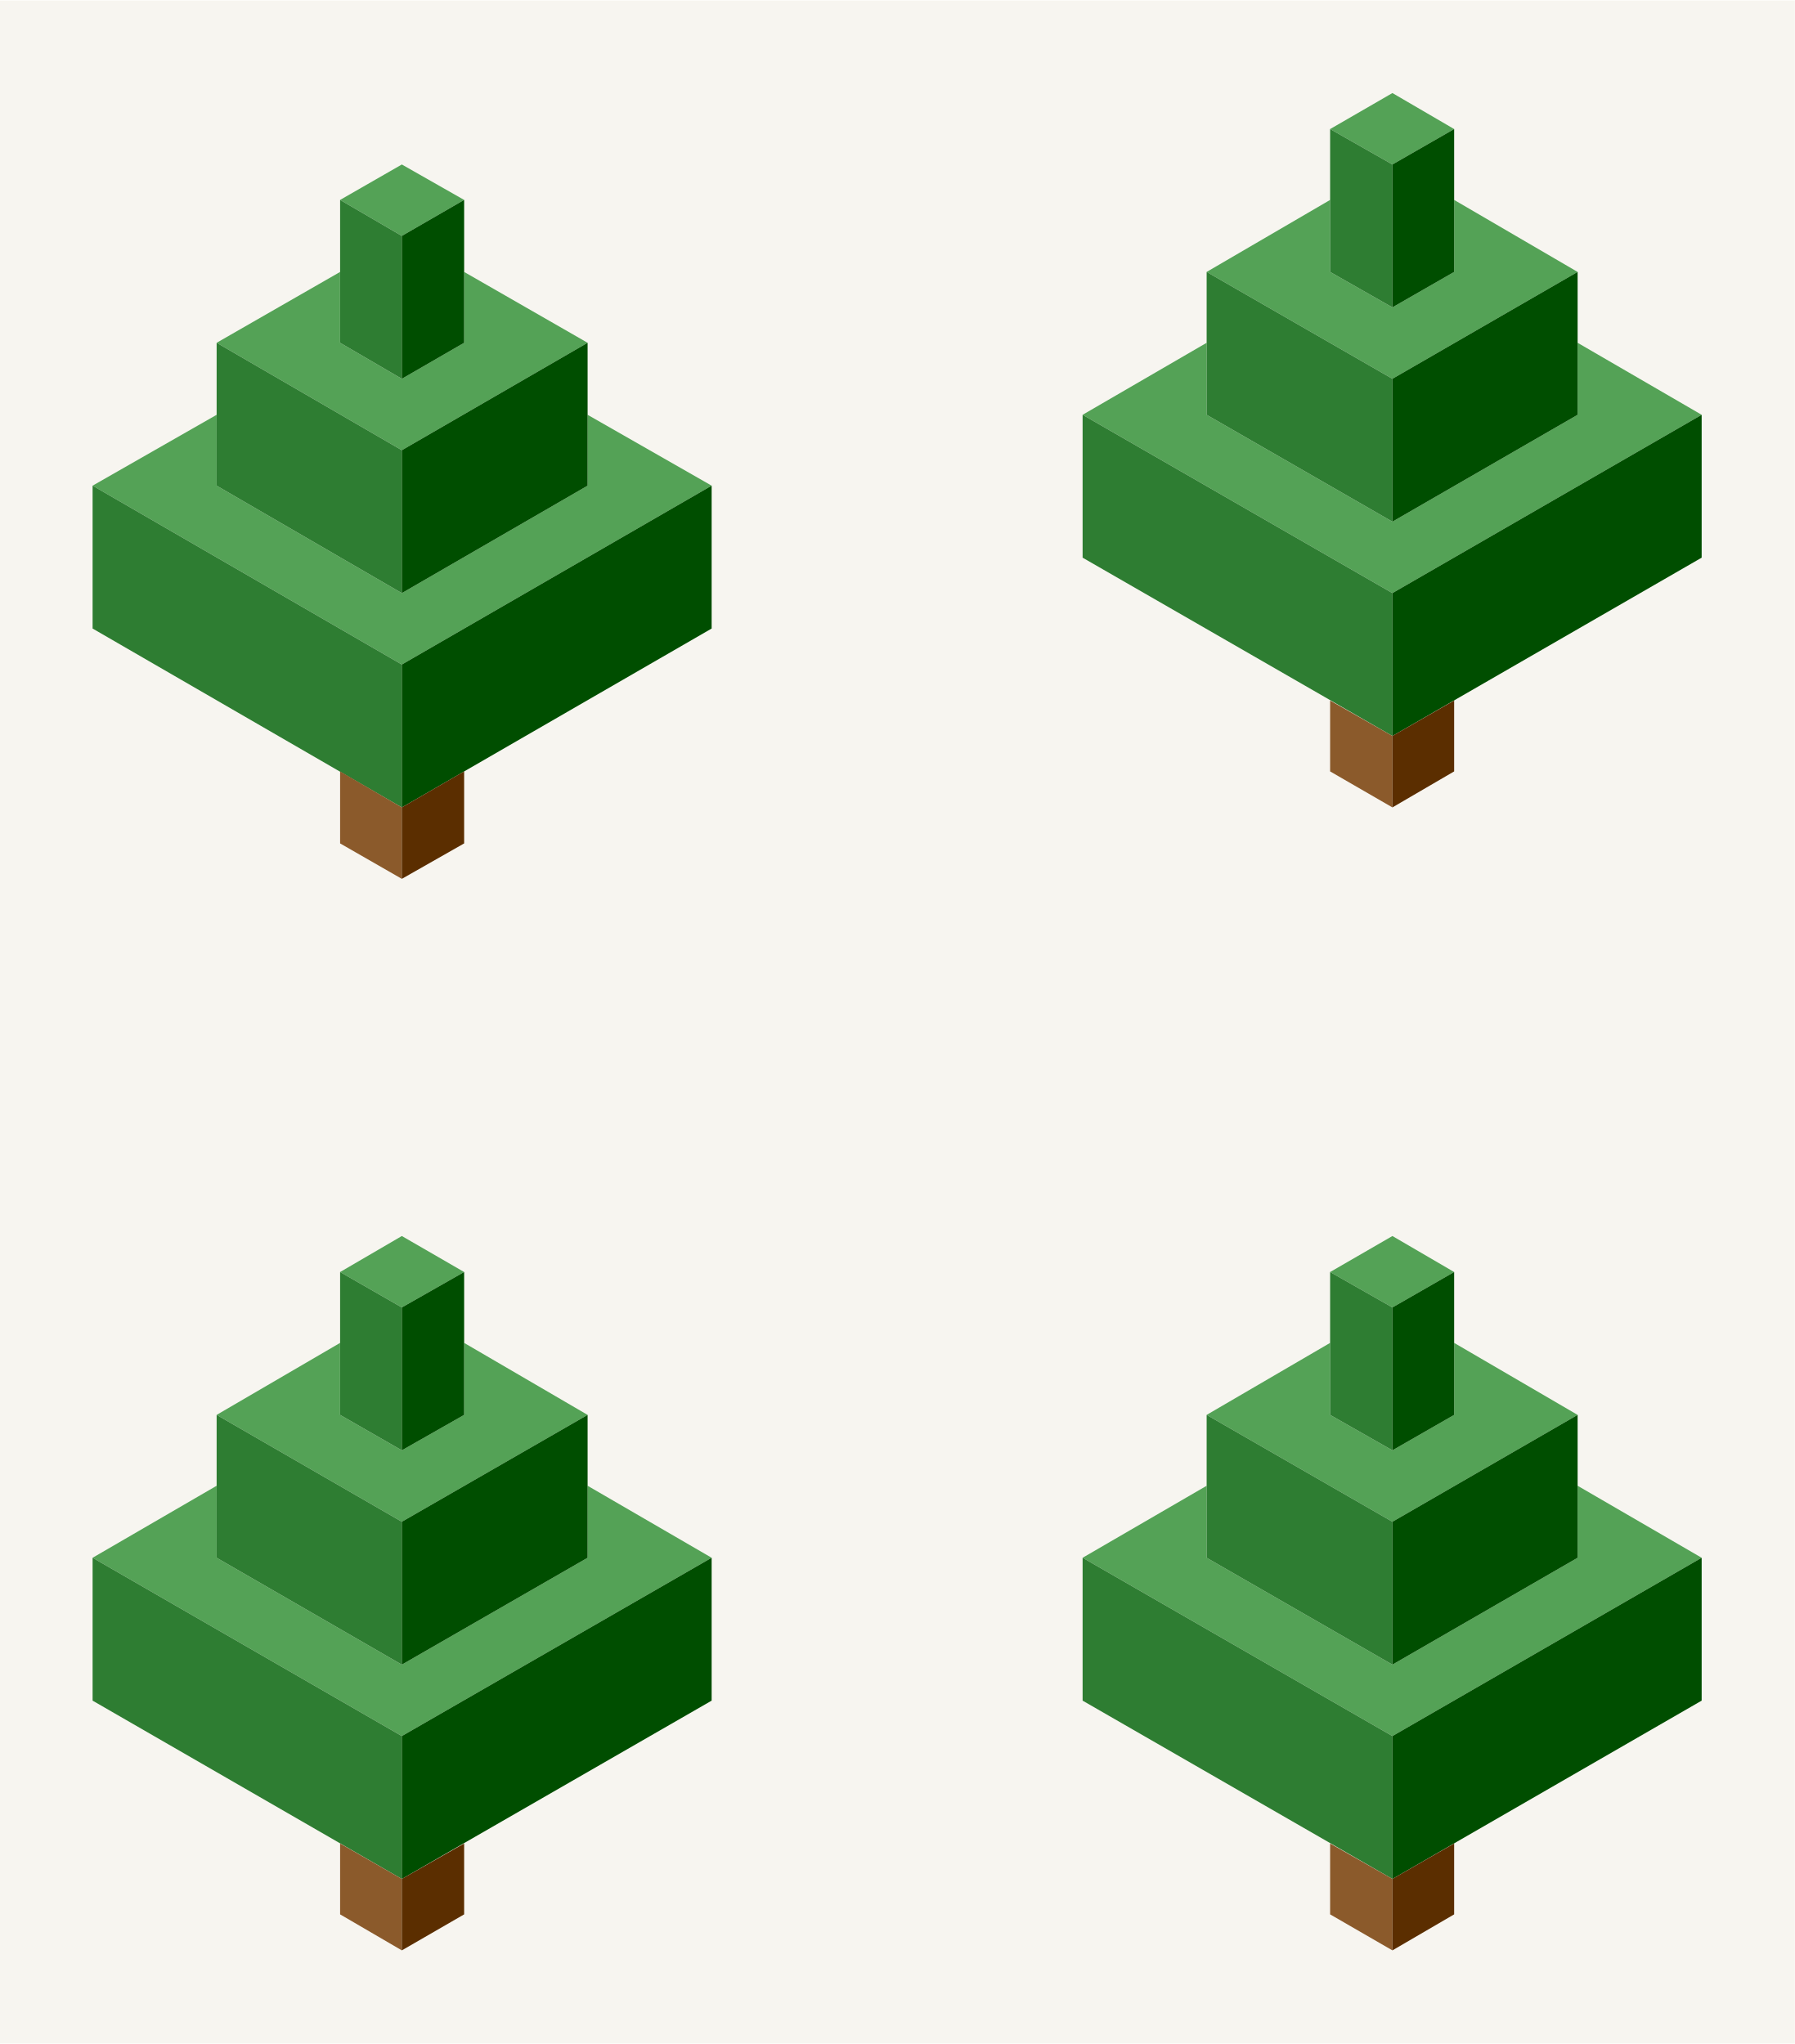
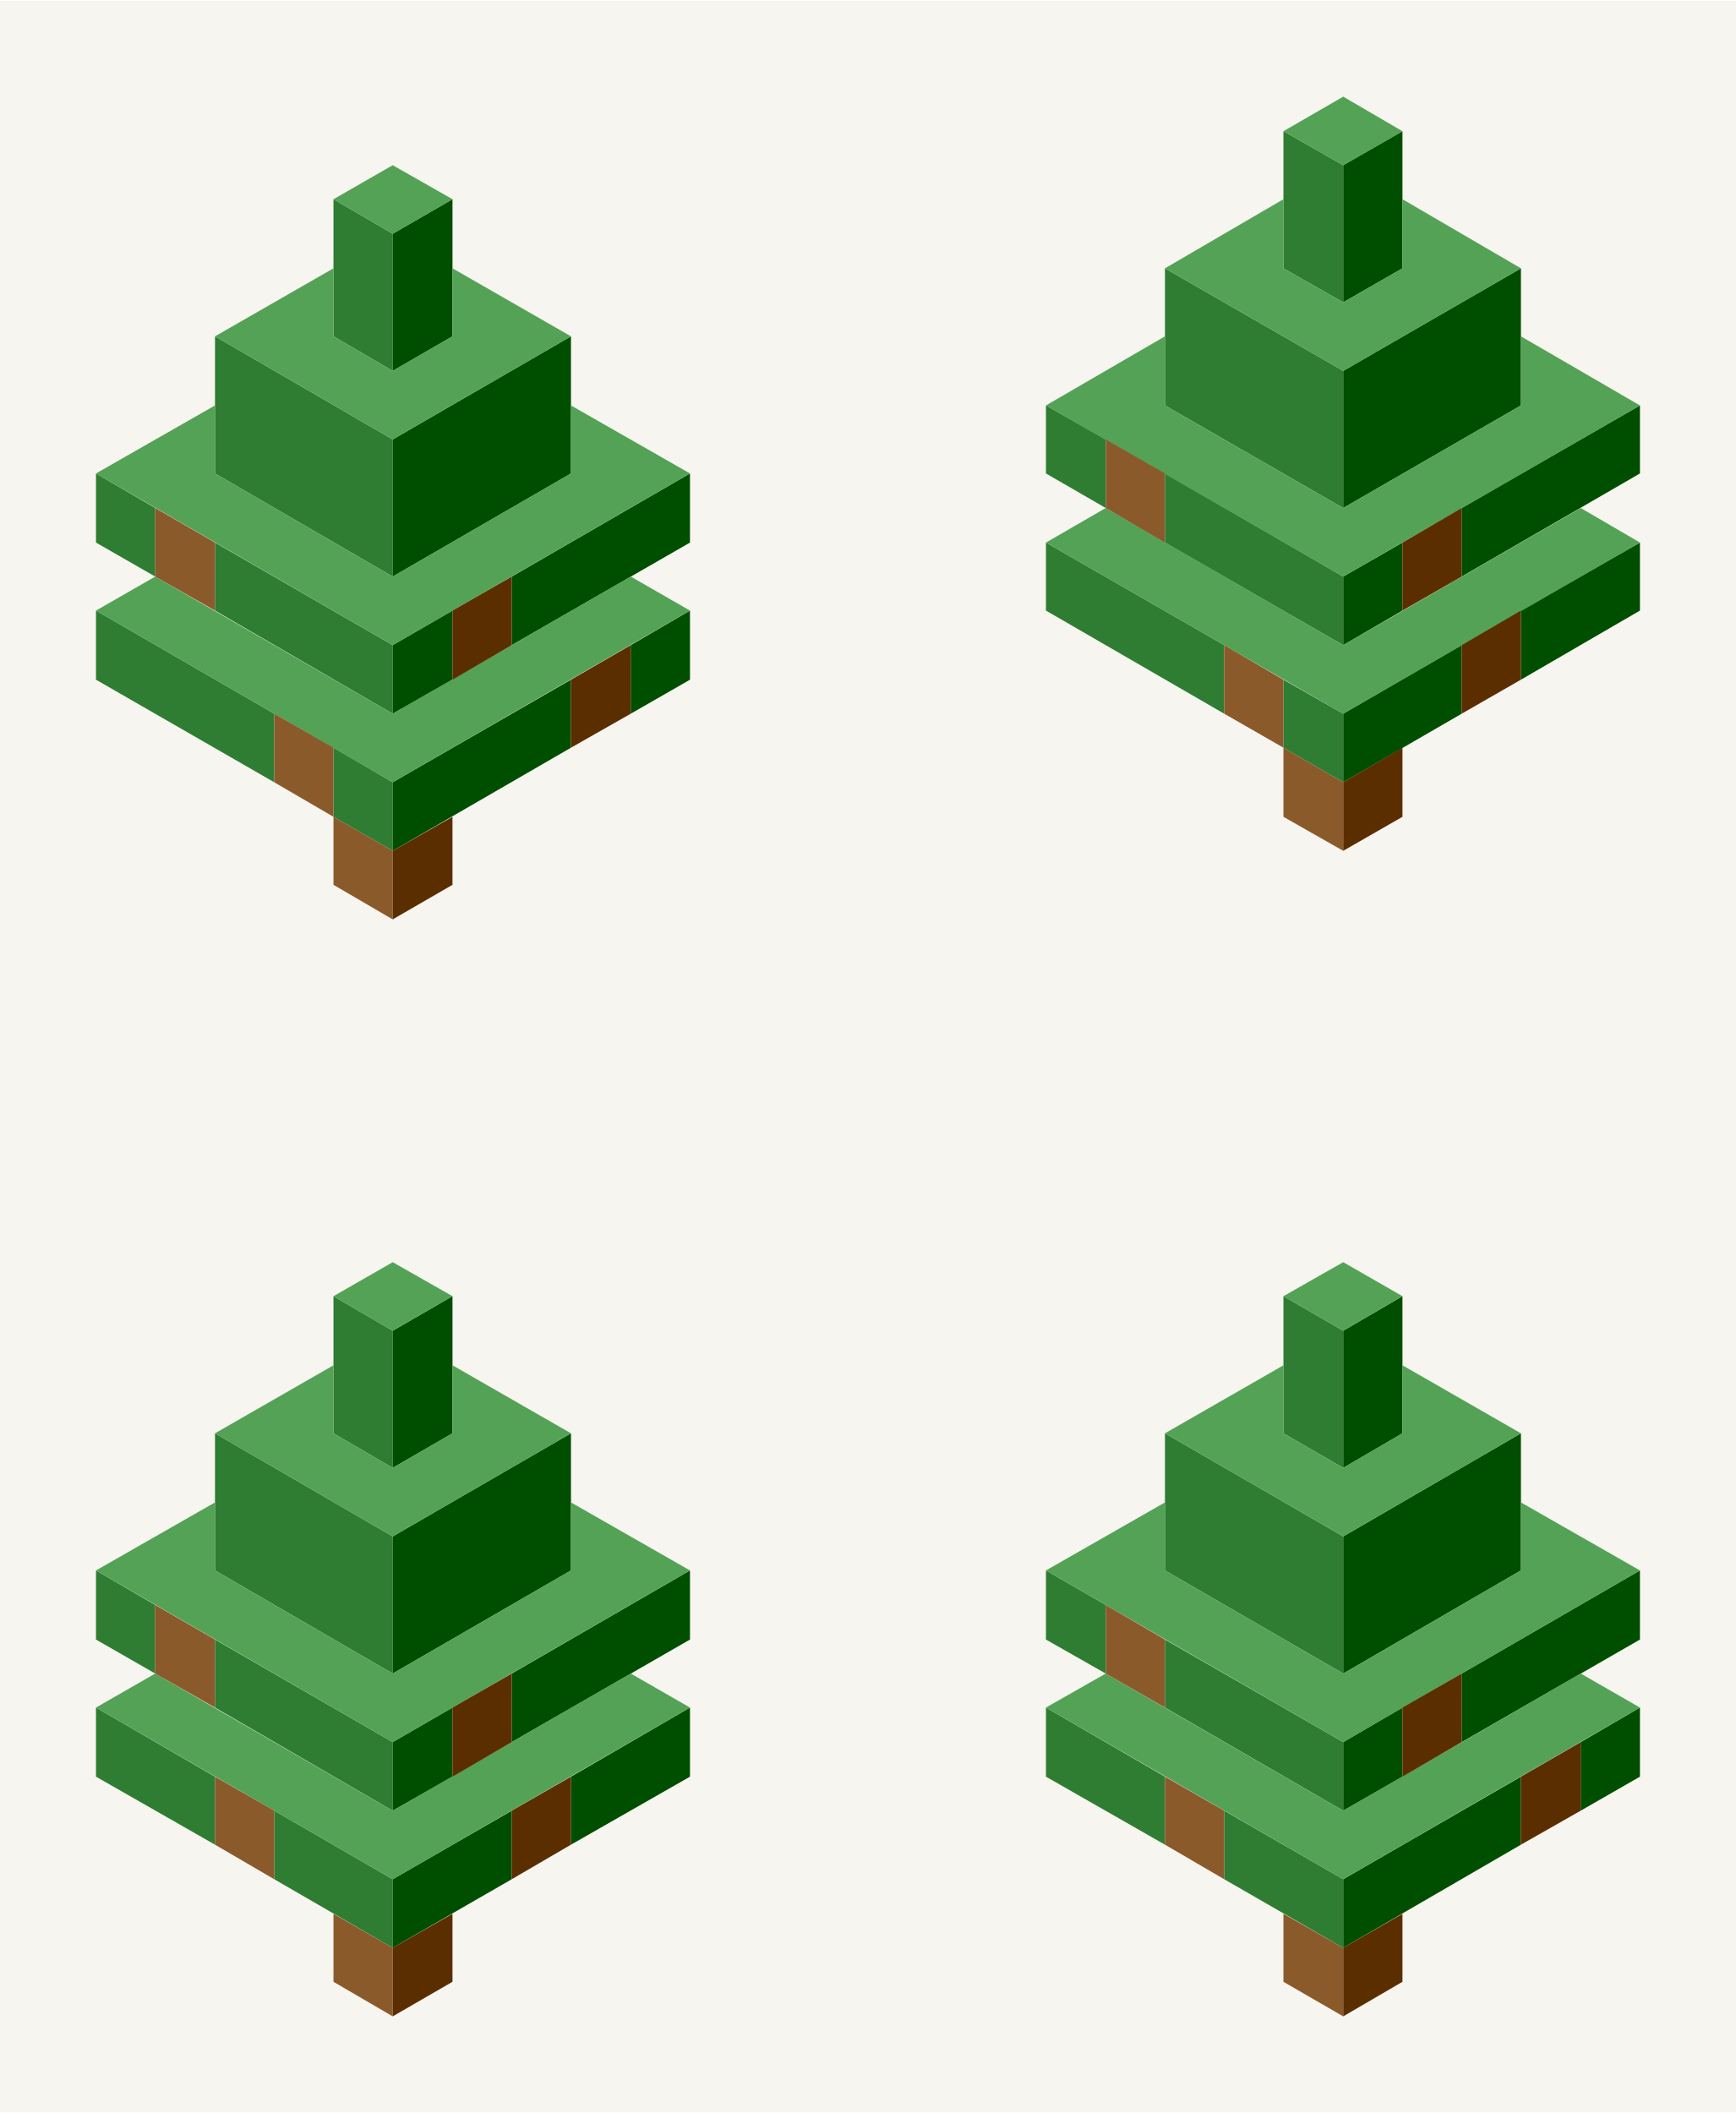
- <svg xmlns="http://www.w3.org/2000/svg" width="640" height="729" viewBox="-0.054 -0.037 3.14 3.575">
-   <rect x="-0.054" y="-0.037" width="3.14" height="3.575" fill="#f7f5f0" />
-   <path fill="#54a256" d="M0.649 1.125L0.108 0.812L0.325 0.688L0.325 0.812L0.649 1L0.974 0.812L0.974 0.688L1.191 0.812ZM0.649 0.625L0.758 0.562L0.758 0.438L0.974 0.562L0.649 0.75L0.325 0.562L0.541 0.438L0.541 0.562ZM0.541 0.312L0.649 0.25L0.758 0.312L0.649 0.375ZM2.382 1L1.84 0.688L2.057 0.562L2.057 0.688L2.382 0.875L2.706 0.688L2.706 0.562L2.923 0.688ZM2.382 0.5L2.49 0.438L2.49 0.312L2.706 0.438L2.382 0.625L2.057 0.438L2.273 0.312L2.273 0.438ZM2.273 0.188L2.382 0.125L2.49 0.188L2.382 0.25ZM0.649 3L0.108 2.688L0.325 2.562L0.325 2.688L0.649 2.875L0.974 2.688L0.974 2.562L1.191 2.688ZM0.649 2.5L0.758 2.438L0.758 2.312L0.974 2.438L0.649 2.625L0.325 2.438L0.541 2.312L0.541 2.438ZM0.541 2.188L0.649 2.125L0.758 2.188L0.649 2.25ZM2.382 3L1.84 2.688L2.057 2.562L2.057 2.688L2.382 2.875L2.706 2.688L2.706 2.562L2.923 2.688ZM2.382 2.5L2.49 2.438L2.49 2.312L2.706 2.438L2.382 2.625L2.057 2.438L2.273 2.312L2.273 2.438ZM2.273 2.188L2.382 2.125L2.49 2.188L2.382 2.25Z" />
-   <path fill="#2e7d32" d="M0.649 1.125L0.649 1.375L0.108 1.062L0.108 0.812ZM0.649 0.625L0.541 0.562L0.541 0.312L0.649 0.375ZM0.649 0.75L0.649 1L0.325 0.812L0.325 0.562ZM2.382 1L2.382 1.25L1.84 0.938L1.84 0.688ZM2.382 0.5L2.273 0.438L2.273 0.188L2.382 0.25ZM2.382 0.625L2.382 0.875L2.057 0.688L2.057 0.438ZM0.649 3L0.649 3.25L0.108 2.938L0.108 2.688ZM0.649 2.5L0.541 2.438L0.541 2.188L0.649 2.25ZM0.649 2.625L0.649 2.875L0.325 2.688L0.325 2.438ZM2.382 3L2.382 3.25L1.84 2.938L1.84 2.688ZM2.382 2.5L2.273 2.438L2.273 2.188L2.382 2.25ZM2.382 2.625L2.382 2.875L2.057 2.688L2.057 2.438Z" />
-   <path fill="#8b5a2b" d="M0.541 1.312L0.649 1.375L0.649 1.5L0.541 1.438ZM2.273 1.188L2.382 1.25L2.382 1.375L2.273 1.312ZM0.541 3.188L0.649 3.25L0.649 3.375L0.541 3.312ZM2.273 3.188L2.382 3.25L2.382 3.375L2.273 3.312Z" />
-   <path fill="#004e00" d="M0.649 1.125L1.191 0.812L1.191 1.062L0.649 1.375ZM0.758 0.562L0.649 0.625L0.649 0.375L0.758 0.312ZM0.974 0.562L0.974 0.812L0.649 1L0.649 0.75ZM2.382 1L2.923 0.688L2.923 0.938L2.382 1.25ZM2.49 0.438L2.382 0.5L2.382 0.25L2.49 0.188ZM2.706 0.438L2.706 0.688L2.382 0.875L2.382 0.625ZM0.649 3L1.191 2.688L1.191 2.938L0.649 3.25ZM0.758 2.438L0.649 2.5L0.649 2.25L0.758 2.188ZM0.974 2.438L0.974 2.688L0.649 2.875L0.649 2.625ZM2.382 3L2.923 2.688L2.923 2.938L2.382 3.25ZM2.49 2.438L2.382 2.5L2.382 2.25L2.49 2.188ZM2.706 2.438L2.706 2.688L2.382 2.875L2.382 2.625Z" />
-   <path fill="#5b2e00" d="M0.649 1.375L0.758 1.312L0.758 1.438L0.649 1.5ZM2.382 1.25L2.49 1.188L2.49 1.312L2.382 1.375ZM0.649 3.25L0.758 3.188L0.758 3.312L0.649 3.375ZM2.382 3.25L2.49 3.188L2.49 3.312L2.382 3.375Z" />
+ <svg xmlns="http://www.w3.org/2000/svg" width="640" height="779" viewBox="-0.067 -0.05 3.165 3.85">
+   <rect x="-0.067" y="-0.05" width="3.165" height="3.85" fill="#f7f5f0" />
+   <path fill="#2e7d32" d="M0.649 1.125L0.649 1.25L0.325 1.062L0.325 0.938ZM0.541 1.312L0.649 1.375L0.649 1.5L0.541 1.438ZM0.649 0.75L0.649 1L0.325 0.812L0.325 0.562ZM0.108 1.062L0.433 1.25L0.433 1.375L0.108 1.188ZM0.649 0.625L0.541 0.562L0.541 0.312L0.649 0.375ZM0.108 0.812L0.216 0.875L0.216 1L0.108 0.938ZM2.382 1L2.382 1.125L2.057 0.938L2.057 0.812ZM2.273 1.188L2.382 1.25L2.382 1.375L2.273 1.312ZM2.382 0.625L2.382 0.875L2.057 0.688L2.057 0.438ZM1.84 0.938L2.165 1.125L2.165 1.25L1.84 1.062ZM2.382 0.5L2.273 0.438L2.273 0.188L2.382 0.25ZM1.84 0.688L1.949 0.75L1.949 0.875L1.84 0.812ZM0.649 3.125L0.649 3.25L0.325 3.062L0.325 2.938ZM0.649 3.375L0.649 3.5L0.433 3.375L0.433 3.25ZM0.649 2.75L0.649 3L0.325 2.812L0.325 2.562ZM0.108 3.062L0.325 3.188L0.325 3.312L0.108 3.188ZM0.649 2.625L0.541 2.562L0.541 2.312L0.649 2.375ZM0.108 2.812L0.216 2.875L0.216 3L0.108 2.938ZM2.382 3.125L2.382 3.25L2.057 3.062L2.057 2.938ZM2.382 3.375L2.382 3.5L2.165 3.375L2.165 3.25ZM2.382 2.75L2.382 3L2.057 2.812L2.057 2.562ZM1.84 3.062L2.057 3.188L2.057 3.312L1.84 3.188ZM2.382 2.625L2.273 2.562L2.273 2.312L2.382 2.375ZM1.84 2.812L1.949 2.875L1.949 3L1.84 2.938Z" />
+   <path fill="#004e00" d="M0.758 1.188L0.649 1.25L0.649 1.125L0.758 1.062ZM0.649 1.375L0.974 1.188L0.974 1.312L0.649 1.5ZM0.649 0.75L0.974 0.562L0.974 0.812L0.649 1ZM0.866 1L1.191 0.812L1.191 0.938L0.866 1.125ZM1.083 1.125L1.191 1.062L1.191 1.188L1.083 1.25ZM0.758 0.562L0.649 0.625L0.649 0.375L0.758 0.312ZM2.49 1.062L2.382 1.125L2.382 1L2.49 0.938ZM2.382 1.25L2.598 1.125L2.598 1.25L2.382 1.375ZM2.382 0.625L2.706 0.438L2.706 0.688L2.382 0.875ZM2.598 0.875L2.923 0.688L2.923 0.812L2.598 1ZM2.923 0.938L2.923 1.062L2.706 1.188L2.706 1.062ZM2.49 0.438L2.382 0.5L2.382 0.25L2.49 0.188ZM0.758 3.188L0.649 3.25L0.649 3.125L0.758 3.062ZM0.649 3.375L0.866 3.25L0.866 3.375L0.649 3.5ZM0.649 2.75L0.974 2.562L0.974 2.812L0.649 3ZM0.866 3L1.191 2.812L1.191 2.938L0.866 3.125ZM1.191 3.062L1.191 3.188L0.974 3.312L0.974 3.188ZM0.758 2.562L0.649 2.625L0.649 2.375L0.758 2.312ZM2.49 3.188L2.382 3.25L2.382 3.125L2.49 3.062ZM2.382 3.375L2.706 3.188L2.706 3.312L2.382 3.5ZM2.382 2.75L2.706 2.562L2.706 2.812L2.382 3ZM2.598 3L2.923 2.812L2.923 2.938L2.598 3.125ZM2.815 3.125L2.923 3.062L2.923 3.188L2.815 3.25ZM2.49 2.562L2.382 2.625L2.382 2.375L2.49 2.312Z" />
+   <path fill="#54a256" d="M0.649 1.25L1.083 1L1.191 1.062L0.649 1.375L0.108 1.062L0.216 1ZM0.974 0.812L0.974 0.688L1.191 0.812L0.649 1.125L0.108 0.812L0.325 0.688L0.325 0.812L0.649 1ZM0.649 0.625L0.758 0.562L0.758 0.438L0.974 0.562L0.649 0.75L0.325 0.562L0.541 0.438L0.541 0.562ZM0.541 0.312L0.649 0.25L0.758 0.312L0.649 0.375ZM2.382 1.125L2.815 0.875L2.923 0.938L2.382 1.25L1.84 0.938L1.949 0.875ZM2.706 0.688L2.706 0.562L2.923 0.688L2.382 1L1.84 0.688L2.057 0.562L2.057 0.688L2.382 0.875ZM2.382 0.5L2.49 0.438L2.49 0.312L2.706 0.438L2.382 0.625L2.057 0.438L2.273 0.312L2.273 0.438ZM2.273 0.188L2.382 0.125L2.49 0.188L2.382 0.25ZM0.649 3.25L1.083 3L1.191 3.062L0.649 3.375L0.108 3.062L0.216 3ZM0.974 2.812L0.974 2.688L1.191 2.812L0.649 3.125L0.108 2.812L0.325 2.688L0.325 2.812L0.649 3ZM0.649 2.625L0.758 2.562L0.758 2.438L0.974 2.562L0.649 2.75L0.325 2.562L0.541 2.438L0.541 2.562ZM0.541 2.312L0.649 2.25L0.758 2.312L0.649 2.375ZM2.382 3.25L2.815 3L2.923 3.062L2.382 3.375L1.84 3.062L1.949 3ZM2.706 2.812L2.706 2.688L2.923 2.812L2.382 3.125L1.84 2.812L2.057 2.688L2.057 2.812L2.382 3ZM2.382 2.625L2.49 2.562L2.49 2.438L2.706 2.562L2.382 2.75L2.057 2.562L2.273 2.438L2.273 2.562ZM2.273 2.312L2.382 2.25L2.49 2.312L2.382 2.375Z" />
+   <path fill="#8b5a2b" d="M0.541 1.438L0.433 1.375L0.433 1.25L0.541 1.312ZM0.541 1.438L0.649 1.5L0.649 1.625L0.541 1.562ZM0.325 0.938L0.325 1.062L0.216 1L0.216 0.875ZM2.273 1.312L2.165 1.25L2.165 1.125L2.273 1.188ZM2.273 1.312L2.382 1.375L2.382 1.5L2.273 1.438ZM2.057 0.812L2.057 0.938L1.949 0.875L1.949 0.75ZM0.541 3.438L0.649 3.5L0.649 3.625L0.541 3.562ZM0.325 2.938L0.325 3.062L0.216 3L0.216 2.875ZM0.325 3.188L0.433 3.25L0.433 3.375L0.325 3.312ZM2.273 3.438L2.382 3.5L2.382 3.625L2.273 3.562ZM2.057 2.938L2.057 3.062L1.949 3L1.949 2.875ZM2.057 3.188L2.165 3.25L2.165 3.375L2.057 3.312Z" />
+   <path fill="#5b2e00" d="M0.649 1.5L0.758 1.438L0.758 1.562L0.649 1.625ZM0.758 1.062L0.866 1L0.866 1.125L0.758 1.188ZM0.974 1.188L1.083 1.125L1.083 1.25L0.974 1.312ZM2.382 1.375L2.49 1.312L2.49 1.438L2.382 1.5ZM2.49 0.938L2.598 0.875L2.598 1L2.49 1.062ZM2.598 1.125L2.706 1.062L2.706 1.188L2.598 1.25ZM0.649 3.5L0.758 3.438L0.758 3.562L0.649 3.625ZM0.758 3.062L0.866 3L0.866 3.125L0.758 3.188ZM0.866 3.25L0.974 3.188L0.974 3.312L0.866 3.375ZM2.382 3.5L2.49 3.438L2.49 3.562L2.382 3.625ZM2.49 3.062L2.598 3L2.598 3.125L2.49 3.188ZM2.706 3.188L2.815 3.125L2.815 3.25L2.706 3.312Z" />
</svg>
